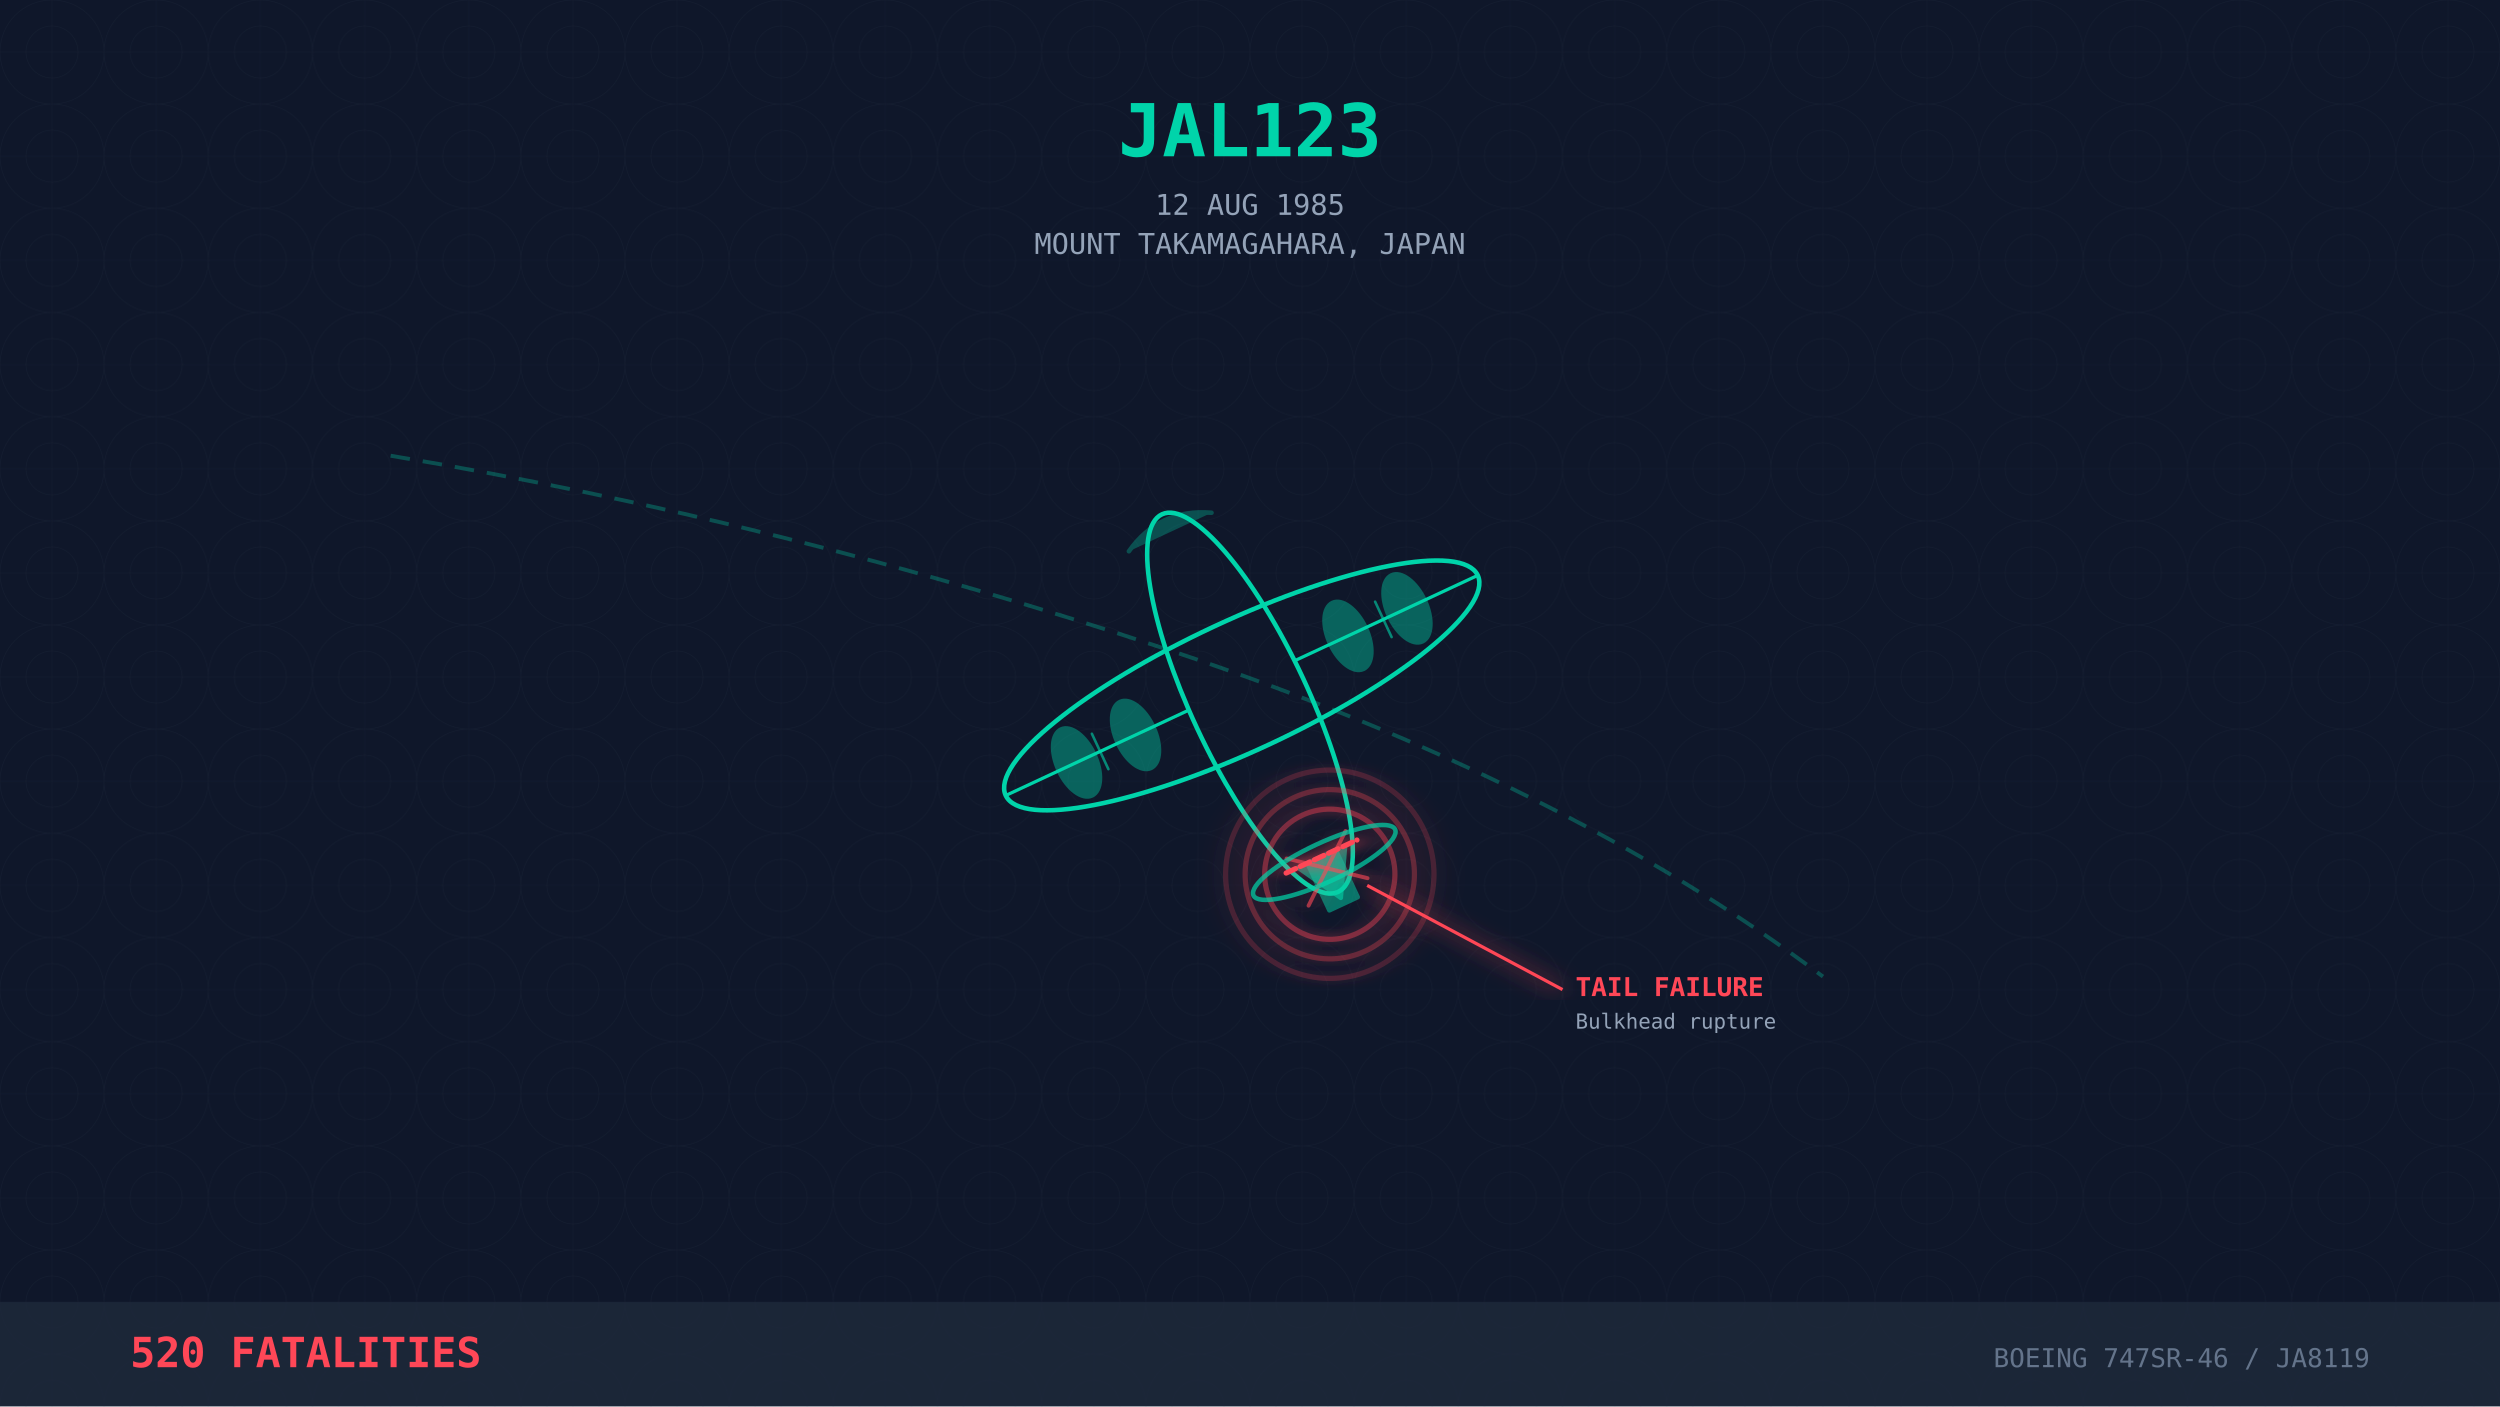
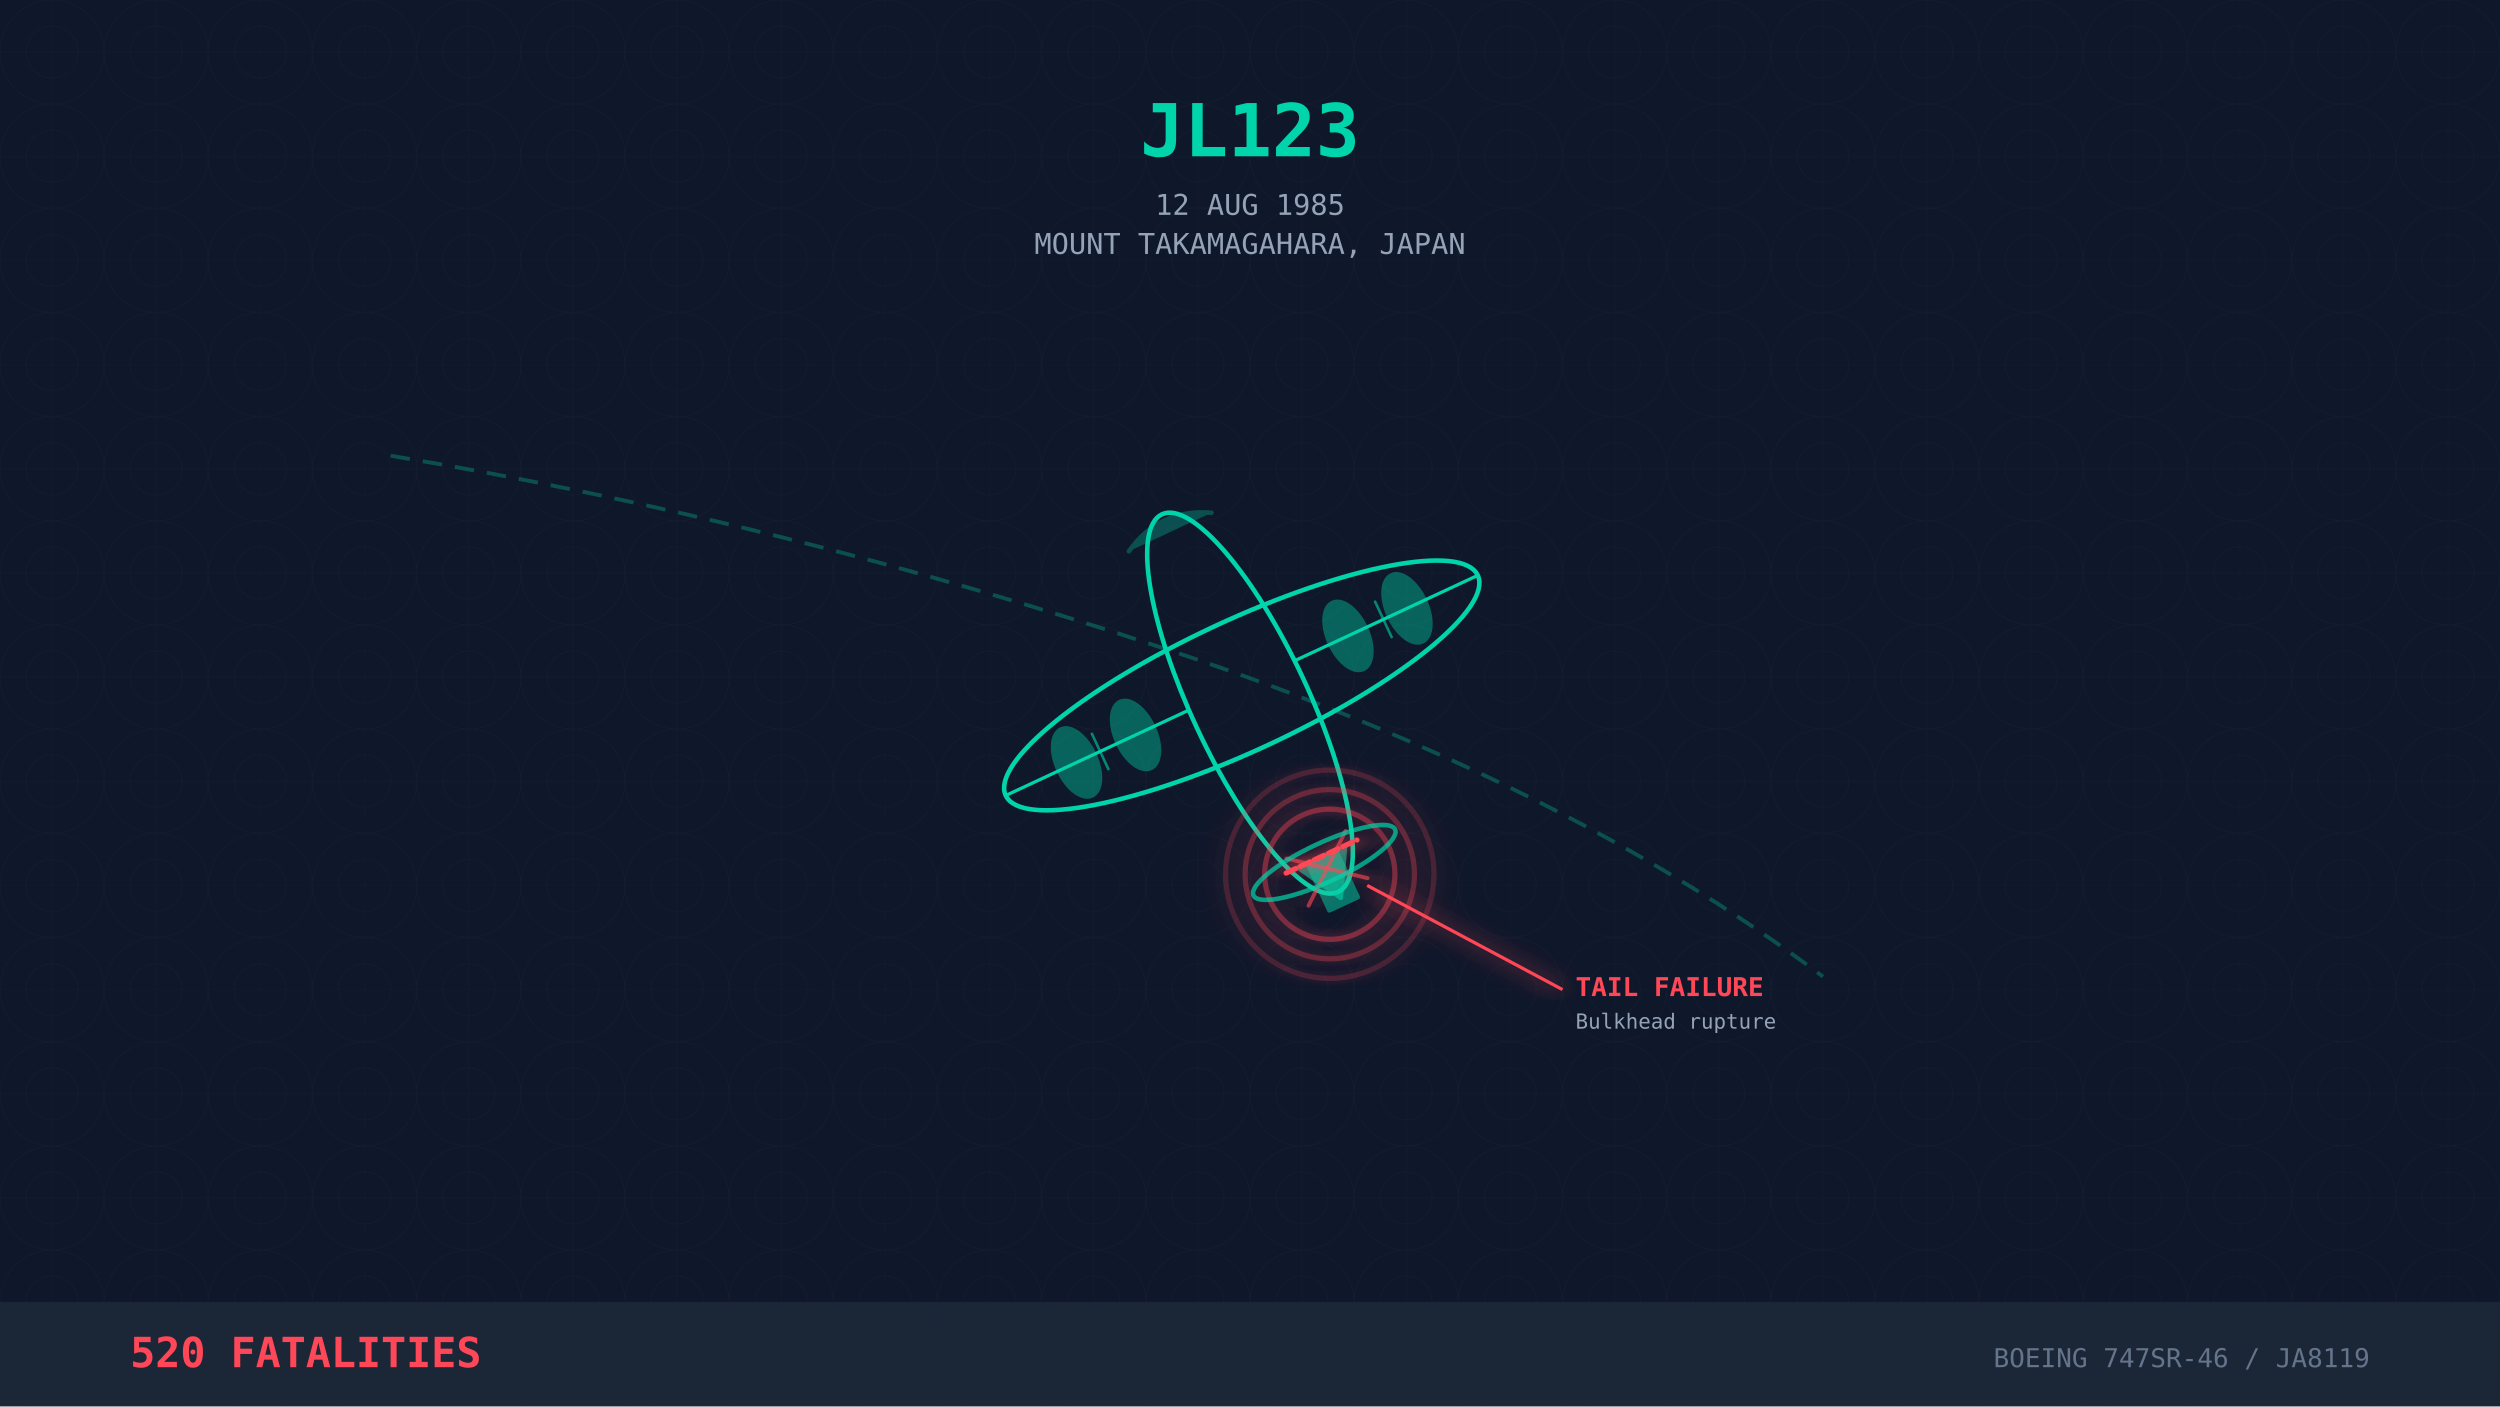
<svg xmlns="http://www.w3.org/2000/svg" width="1920" height="1080" viewBox="0 0 1920 1080">
  <rect width="1920" height="1080" fill="#0f172a" />
  <defs>
    <pattern id="radar-grid" width="80" height="80" patternUnits="userSpaceOnUse">
      <circle cx="40" cy="40" r="40" fill="none" stroke="#1e293b" stroke-width="0.5" opacity="0.4" />
      <circle cx="40" cy="40" r="20" fill="none" stroke="#1e293b" stroke-width="0.5" opacity="0.4" />
      <line x1="40" y1="0" x2="40" y2="80" stroke="#1e293b" stroke-width="0.5" opacity="0.3" />
      <line x1="0" y1="40" x2="80" y2="40" stroke="#1e293b" stroke-width="0.5" opacity="0.3" />
    </pattern>
    <filter id="failure-glow">
      <feGaussianBlur stdDeviation="8" result="coloredBlur" />
      <feMerge>
        <feMergeNode in="coloredBlur" />
        <feMergeNode in="SourceGraphic" />
      </feMerge>
    </filter>
  </defs>
  <rect width="1920" height="1080" fill="url(#radar-grid)" />
  <g stroke="#00d4aa" stroke-width="3" fill="none" opacity="0.3" stroke-dasharray="15,10">
    <path d="M 300,350 Q 600,400 900,500 Q 1200,600 1400,750" />
  </g>
  <g transform="translate(960, 540) rotate(-25)" stroke="#00d4aa" stroke-width="3.5" fill="none" stroke-linecap="round" stroke-linejoin="round">
    <ellipse cx="0" cy="0" rx="45" ry="160" />
    <path d="M -35,-145 Q 0,-165 35,-145" fill="#00d4aa" opacity="0.3" />
    <ellipse cx="0" cy="-15" rx="200" ry="50" />
    <line x1="-200" y1="-15" x2="-45" y2="-15" stroke-width="2.5" />
    <line x1="200" y1="-15" x2="45" y2="-15" stroke-width="2.5" />
    <line x1="-120" y1="-30" x2="-120" y2="0" stroke-width="2" opacity="0.6" />
    <line x1="120" y1="-30" x2="120" y2="0" stroke-width="2" opacity="0.6" />
    <ellipse cx="-140" cy="-15" rx="15" ry="28" fill="#00d4aa" opacity="0.4" />
    <ellipse cx="-90" cy="-15" rx="15" ry="28" fill="#00d4aa" opacity="0.4" />
    <ellipse cx="90" cy="-15" rx="15" ry="28" fill="#00d4aa" opacity="0.4" />
    <ellipse cx="140" cy="-15" rx="15" ry="28" fill="#00d4aa" opacity="0.4" />
    <g>
      <path d="M -20,130 L 0,165 L 20,130" fill="#00d4aa" opacity="0.6" />
      <rect x="-12" y="130" width="24" height="40" fill="#00d4aa" opacity="0.5" />
      <g stroke="#ff4757" stroke-width="4" filter="url(#failure-glow)">
        <line x1="-30" y1="130" x2="30" y2="130" stroke-dasharray="8,4" />
        <circle cx="0" cy="145" r="50" fill="none" opacity="0.4" />
        <circle cx="0" cy="145" r="65" fill="none" opacity="0.3" />
        <circle cx="0" cy="145" r="80" fill="none" opacity="0.2" />
        <line x1="-25" y1="120" x2="25" y2="160" opacity="0.6" stroke-width="3" />
        <line x1="25" y1="120" x2="-25" y2="160" opacity="0.6" stroke-width="3" />
      </g>
    </g>
    <ellipse cx="0" cy="135" rx="60" ry="15" opacity="0.7" />
  </g>
  <g font-family="monospace" text-anchor="middle">
-     <text x="960" y="120" font-size="56" fill="#00d4aa" font-weight="bold">JAL123</text>
+     <text x="960" y="120" font-size="56" fill="#00d4aa" font-weight="bold">JL123</text>
    <text x="960" y="165" font-size="22" fill="#94a3b8">12 AUG 1985</text>
    <text x="960" y="195" font-size="22" fill="#94a3b8">MOUNT TAKAMAGAHARA, JAPAN</text>
  </g>
  <g font-family="monospace" fill="#ff4757">
    <line x1="1050" y1="680" x2="1200" y2="760" stroke="#ff4757" stroke-width="2.5" filter="url(#failure-glow)" />
    <text x="1210" y="765" font-size="20" font-weight="bold">TAIL FAILURE</text>
    <text x="1210" y="790" font-size="16" fill="#94a3b8">Bulkhead rupture</text>
  </g>
  <g>
    <rect x="0" y="1000" width="1920" height="80" fill="#1e293b" opacity="0.8" />
    <text x="100" y="1050" font-family="monospace" font-size="32" fill="#ff4757" font-weight="bold">520 FATALITIES</text>
    <text x="1820" y="1050" font-family="monospace" font-size="20" fill="#64748b" text-anchor="end">BOEING 747SR-46 / JA8119</text>
  </g>
</svg>
